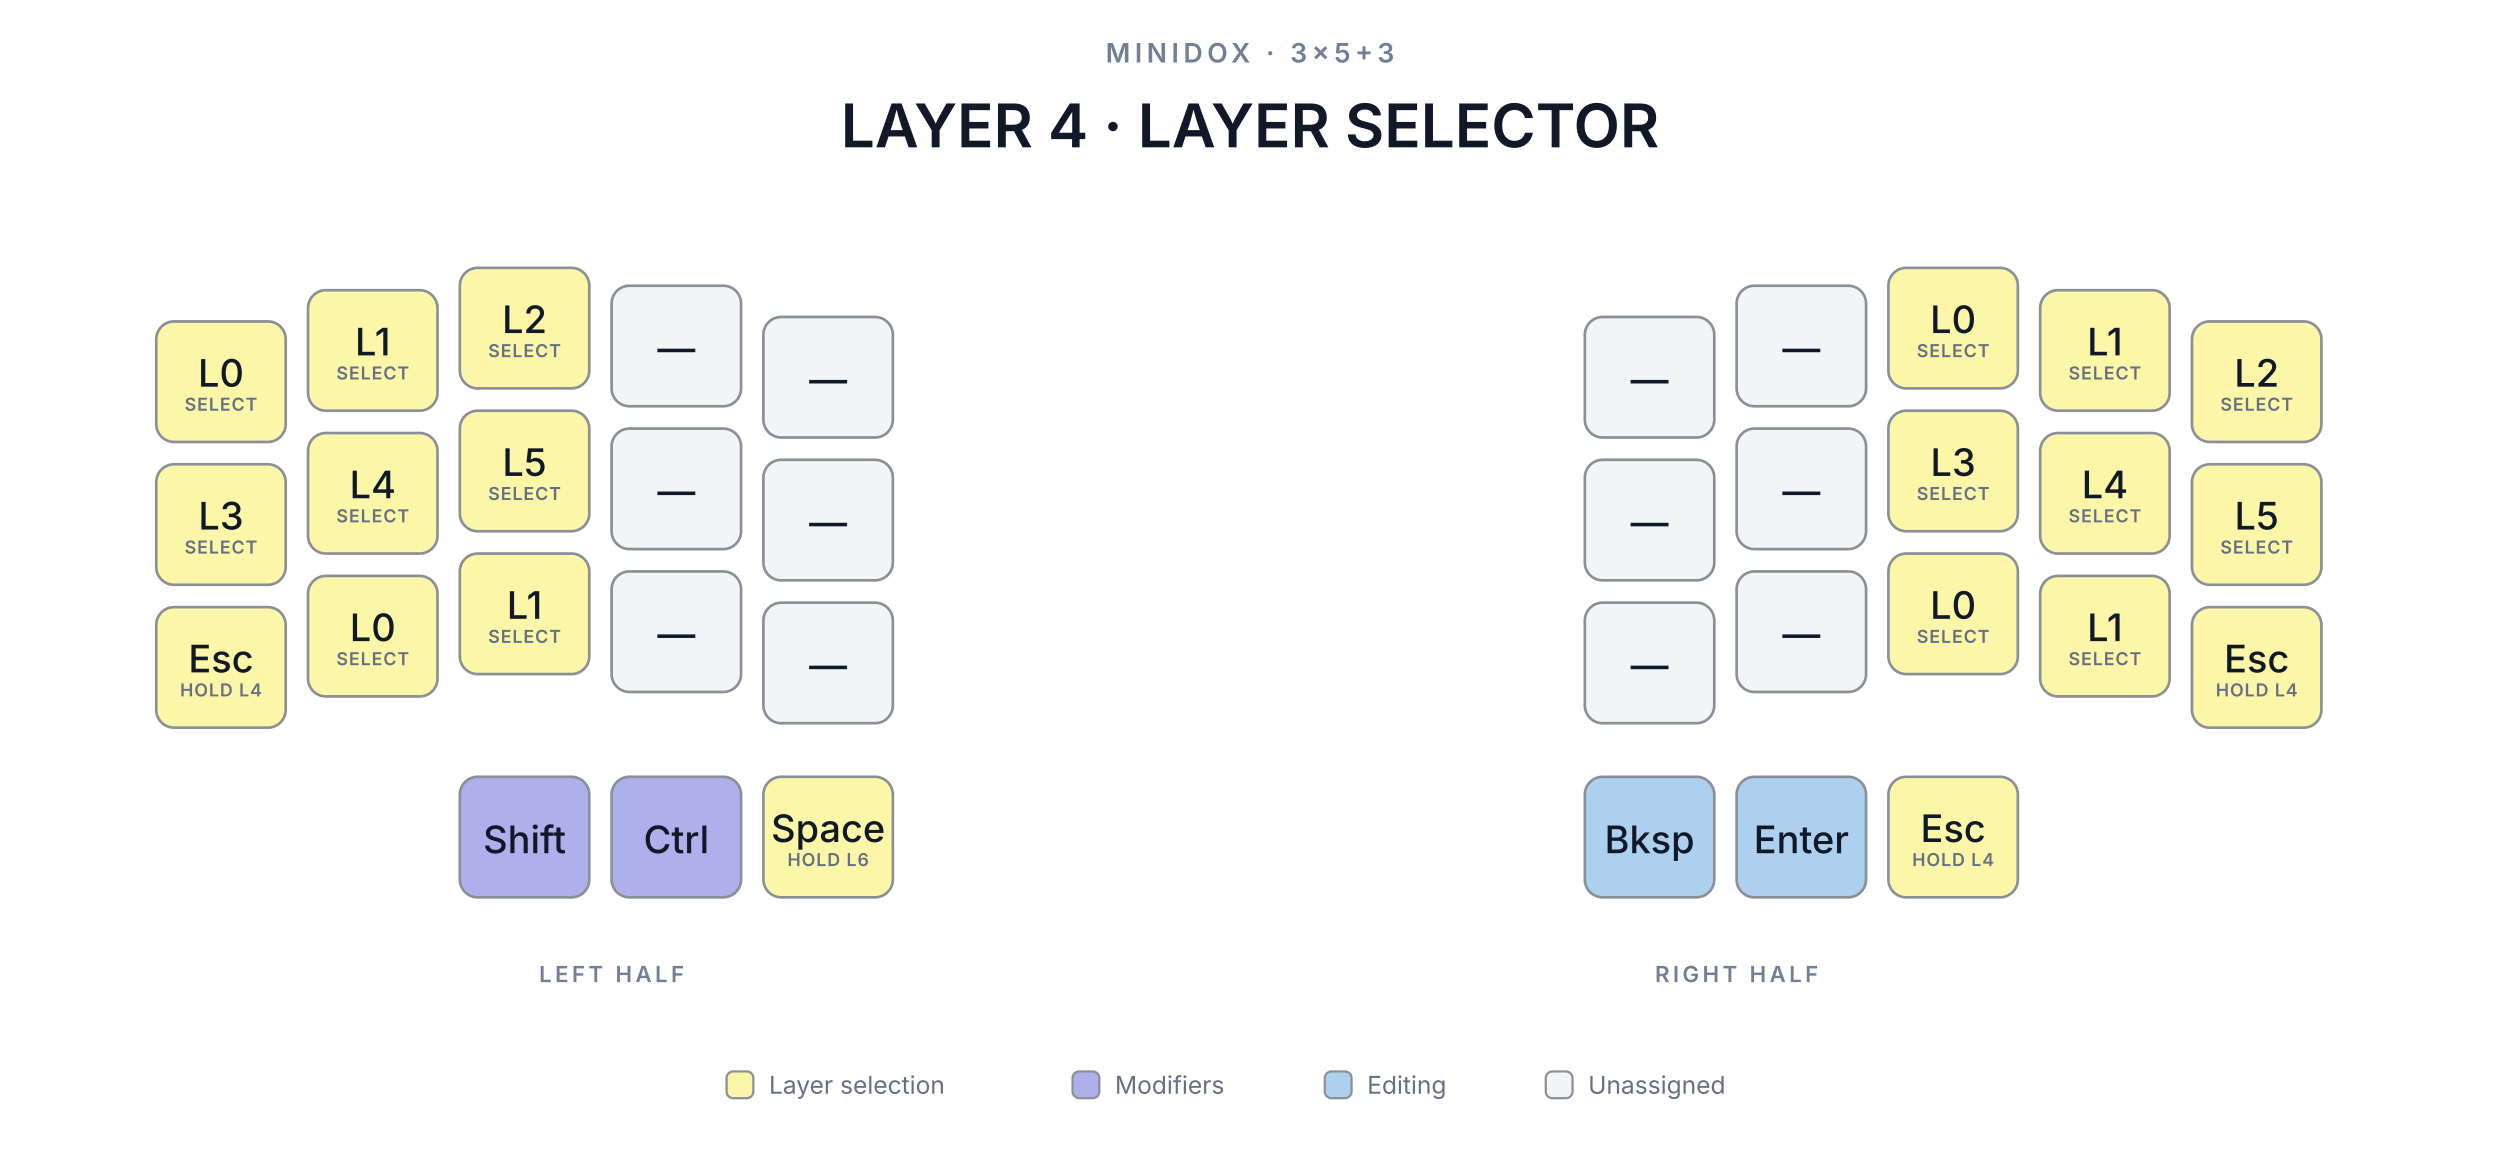
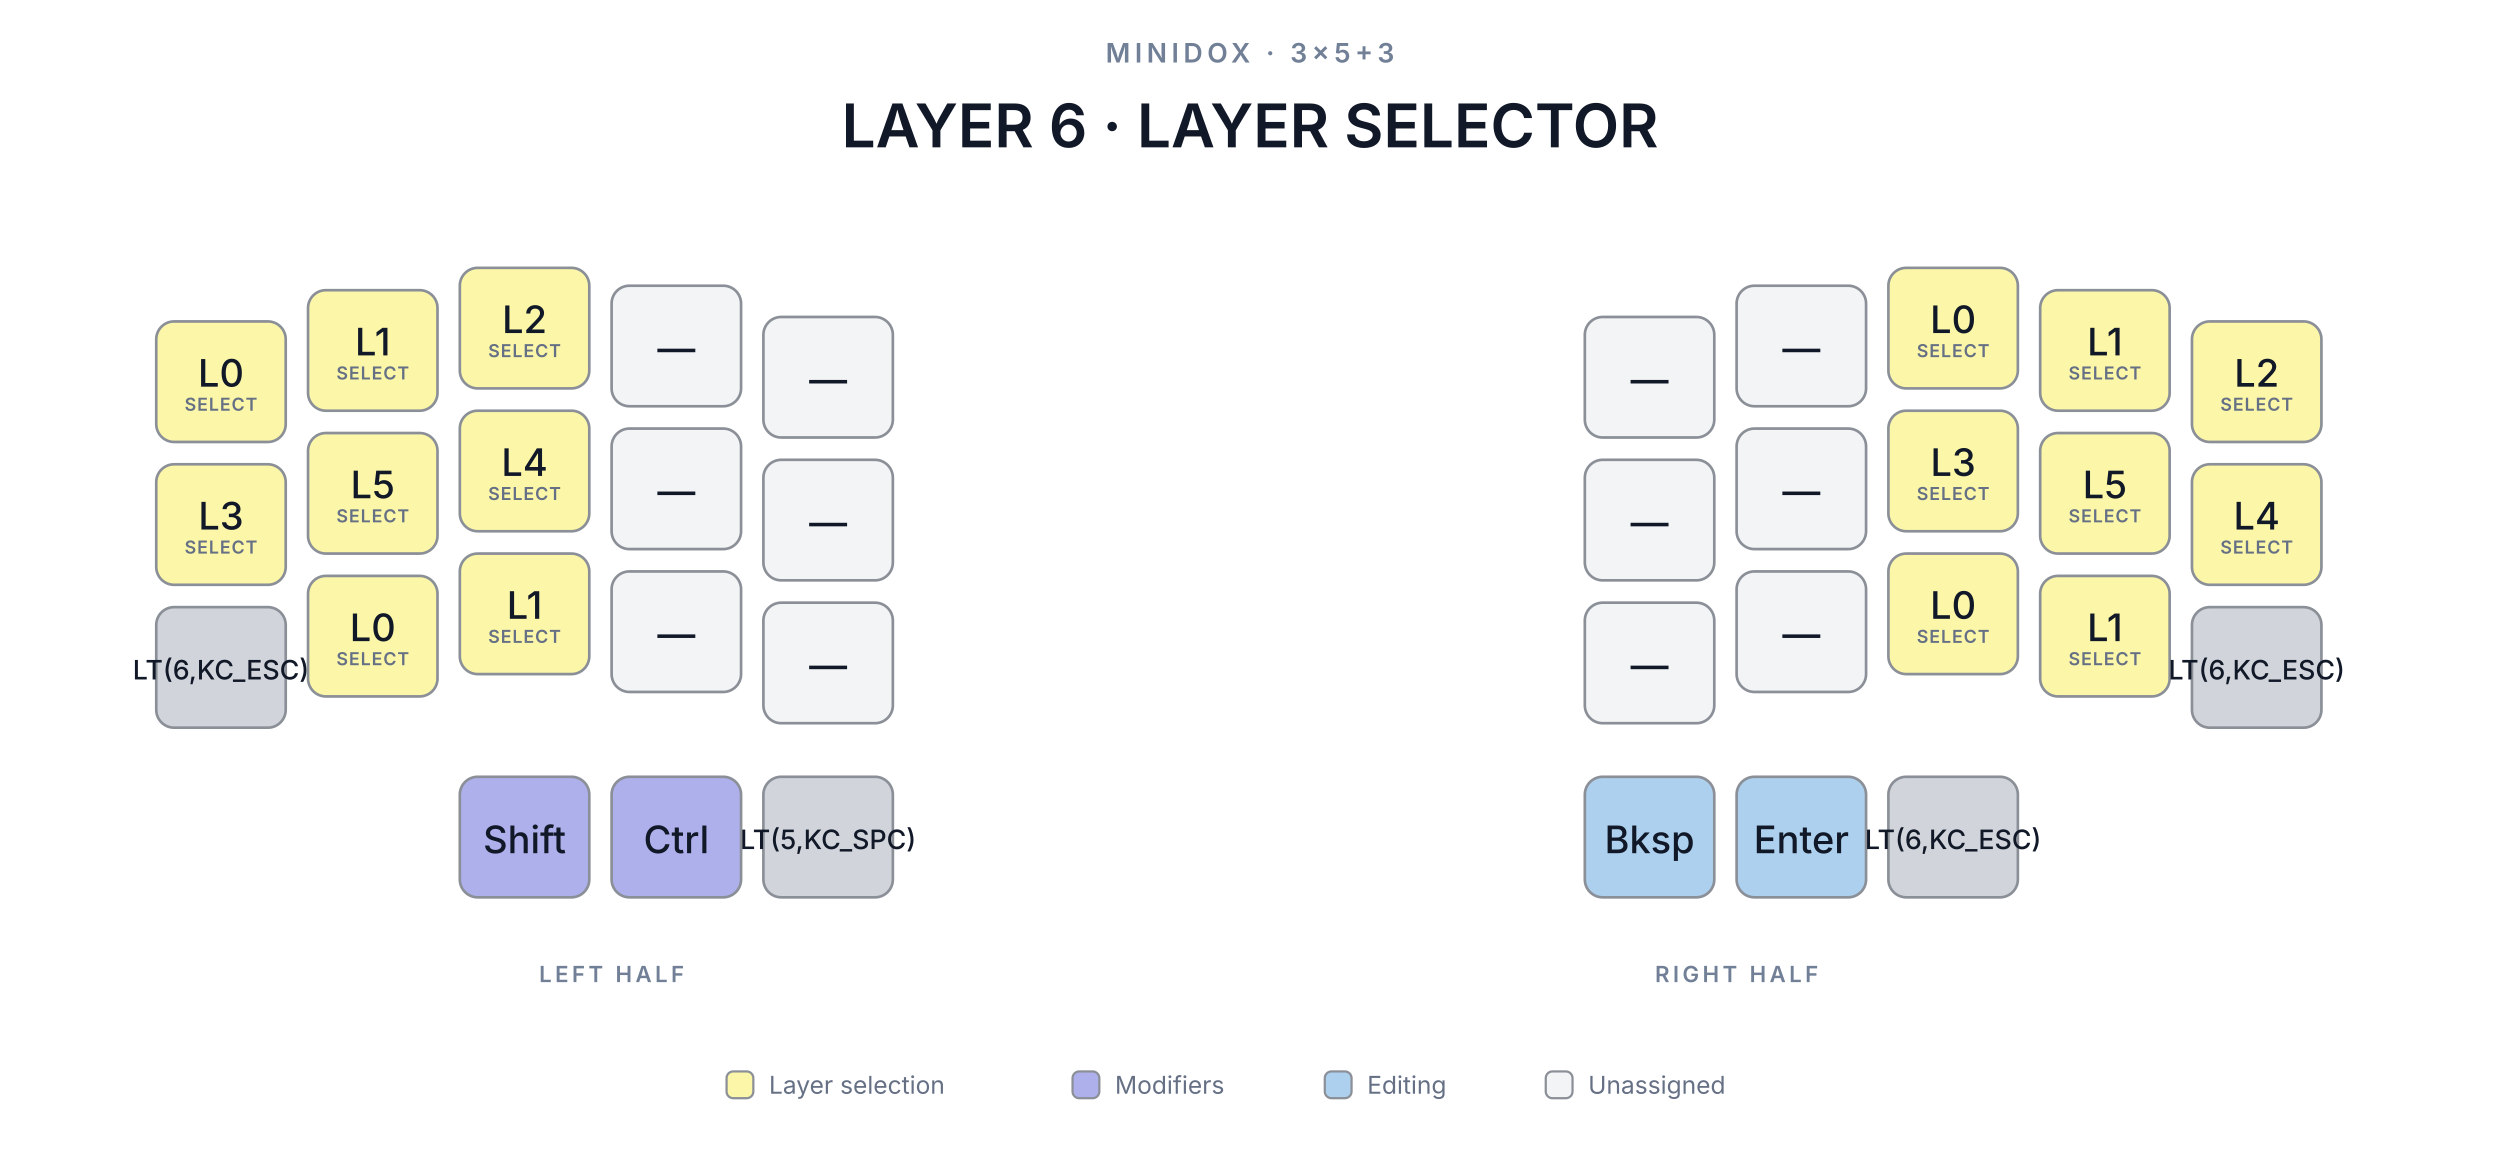
- <svg xmlns="http://www.w3.org/2000/svg" viewBox="0 0 1120 520" role="img" aria-labelledby="layer-4-title layer-4-description">
+ <svg xmlns="http://www.w3.org/2000/svg" viewBox="0 0 1120 520" role="img" aria-labelledby="layer-6-title layer-6-description">
  <style>
    text { font-family: Inter, ui-sans-serif, system-ui, -apple-system, BlinkMacSystemFont, "Segoe UI", sans-serif; fill: #111827; }
    .kicker { font-size: 12px; font-weight: 600; letter-spacing: 2px; text-anchor: middle; fill: #718096; }
    .title { font-size: 27px; font-weight: 600; text-anchor: middle; }
    .key-label { font-weight: 500; text-anchor: middle; dominant-baseline: middle; }
    .key-sub { font-size: 8px; font-weight: 600; letter-spacing: 0.4px; text-anchor: middle; fill: #667085; }
    .half-label { font-size: 10px; font-weight: 600; letter-spacing: 1.5px; text-anchor: middle; fill: #718096; }
    .legend-label { font-size: 11px; fill: #667085; }
  </style>
  <text x="560" y="28" class="kicker">MINIDOX · 3×5+3</text>
-   <text x="560" y="66" class="title">LAYER 4 · LAYER SELECTOR</text>
+   <text x="560" y="66" class="title">LAYER 6 · LAYER SELECTOR</text>
  <rect x="70" y="144" width="58" height="54" rx="8" fill="#fcf7a8" stroke="#8b8f97" stroke-width="1.2" />
  <text x="99.0" y="167.0" class="key-label" font-size="17">L0</text>
  <text x="99.0" y="184.0" class="key-sub">SELECT</text>
  <rect x="710" y="142" width="58" height="54" rx="8" fill="#f3f4f6" stroke="#8b8f97" stroke-width="1.2" />
  <text x="739.0" y="170.0" class="key-label" font-size="17">—</text>
  <rect x="138" y="130" width="58" height="54" rx="8" fill="#fcf7a8" stroke="#8b8f97" stroke-width="1.2" />
  <text x="167.0" y="153.0" class="key-label" font-size="17">L1</text>
  <text x="167.0" y="170.0" class="key-sub">SELECT</text>
  <rect x="778" y="128" width="58" height="54" rx="8" fill="#f3f4f6" stroke="#8b8f97" stroke-width="1.2" />
  <text x="807.0" y="156.0" class="key-label" font-size="17">—</text>
  <rect x="206" y="120" width="58" height="54" rx="8" fill="#fcf7a8" stroke="#8b8f97" stroke-width="1.2" />
  <text x="235.0" y="143.0" class="key-label" font-size="17">L2</text>
  <text x="235.0" y="160.0" class="key-sub">SELECT</text>
  <rect x="846" y="120" width="58" height="54" rx="8" fill="#fcf7a8" stroke="#8b8f97" stroke-width="1.2" />
  <text x="875.0" y="143.0" class="key-label" font-size="17">L0</text>
  <text x="875.0" y="160.0" class="key-sub">SELECT</text>
  <rect x="274" y="128" width="58" height="54" rx="8" fill="#f3f4f6" stroke="#8b8f97" stroke-width="1.2" />
  <text x="303.0" y="156.0" class="key-label" font-size="17">—</text>
  <rect x="914" y="130" width="58" height="54" rx="8" fill="#fcf7a8" stroke="#8b8f97" stroke-width="1.2" />
  <text x="943.0" y="153.0" class="key-label" font-size="17">L1</text>
  <text x="943.0" y="170.0" class="key-sub">SELECT</text>
  <rect x="342" y="142" width="58" height="54" rx="8" fill="#f3f4f6" stroke="#8b8f97" stroke-width="1.2" />
  <text x="371.0" y="170.0" class="key-label" font-size="17">—</text>
  <rect x="982" y="144" width="58" height="54" rx="8" fill="#fcf7a8" stroke="#8b8f97" stroke-width="1.2" />
  <text x="1011.0" y="167.0" class="key-label" font-size="17">L2</text>
  <text x="1011.0" y="184.0" class="key-sub">SELECT</text>
  <rect x="70" y="208" width="58" height="54" rx="8" fill="#fcf7a8" stroke="#8b8f97" stroke-width="1.2" />
  <text x="99.0" y="231.0" class="key-label" font-size="17">L3</text>
  <text x="99.0" y="248.0" class="key-sub">SELECT</text>
  <rect x="710" y="206" width="58" height="54" rx="8" fill="#f3f4f6" stroke="#8b8f97" stroke-width="1.2" />
  <text x="739.0" y="234.0" class="key-label" font-size="17">—</text>
  <rect x="138" y="194" width="58" height="54" rx="8" fill="#fcf7a8" stroke="#8b8f97" stroke-width="1.2" />
-   <text x="167.0" y="217.0" class="key-label" font-size="17">L4</text>
+   <text x="167.0" y="217.0" class="key-label" font-size="17">L5</text>
  <text x="167.0" y="234.0" class="key-sub">SELECT</text>
  <rect x="778" y="192" width="58" height="54" rx="8" fill="#f3f4f6" stroke="#8b8f97" stroke-width="1.2" />
  <text x="807.0" y="220.0" class="key-label" font-size="17">—</text>
  <rect x="206" y="184" width="58" height="54" rx="8" fill="#fcf7a8" stroke="#8b8f97" stroke-width="1.2" />
-   <text x="235.0" y="207.0" class="key-label" font-size="17">L5</text>
+   <text x="235.0" y="207.0" class="key-label" font-size="17">L4</text>
  <text x="235.0" y="224.0" class="key-sub">SELECT</text>
  <rect x="846" y="184" width="58" height="54" rx="8" fill="#fcf7a8" stroke="#8b8f97" stroke-width="1.2" />
  <text x="875.0" y="207.0" class="key-label" font-size="17">L3</text>
  <text x="875.0" y="224.0" class="key-sub">SELECT</text>
  <rect x="274" y="192" width="58" height="54" rx="8" fill="#f3f4f6" stroke="#8b8f97" stroke-width="1.2" />
  <text x="303.0" y="220.0" class="key-label" font-size="17">—</text>
  <rect x="914" y="194" width="58" height="54" rx="8" fill="#fcf7a8" stroke="#8b8f97" stroke-width="1.2" />
-   <text x="943.0" y="217.0" class="key-label" font-size="17">L4</text>
+   <text x="943.0" y="217.0" class="key-label" font-size="17">L5</text>
  <text x="943.0" y="234.0" class="key-sub">SELECT</text>
  <rect x="342" y="206" width="58" height="54" rx="8" fill="#f3f4f6" stroke="#8b8f97" stroke-width="1.2" />
  <text x="371.0" y="234.0" class="key-label" font-size="17">—</text>
  <rect x="982" y="208" width="58" height="54" rx="8" fill="#fcf7a8" stroke="#8b8f97" stroke-width="1.2" />
-   <text x="1011.0" y="231.0" class="key-label" font-size="17">L5</text>
+   <text x="1011.0" y="231.0" class="key-label" font-size="17">L4</text>
  <text x="1011.0" y="248.0" class="key-sub">SELECT</text>
-   <rect x="70" y="272" width="58" height="54" rx="8" fill="#fcf7a8" stroke="#8b8f97" stroke-width="1.2" />
-   <text x="99.0" y="295.0" class="key-label" font-size="17">Esc</text>
-   <text x="99.0" y="312.0" class="key-sub">HOLD L4</text>
+   <rect x="70" y="272" width="58" height="54" rx="8" fill="#d1d5db" stroke="#8b8f97" stroke-width="1.2" />
+   <text x="99.0" y="300.0" class="key-label" font-size="12">LT(6,KC_ESC)</text>
  <rect x="710" y="270" width="58" height="54" rx="8" fill="#f3f4f6" stroke="#8b8f97" stroke-width="1.2" />
  <text x="739.0" y="298.0" class="key-label" font-size="17">—</text>
  <rect x="138" y="258" width="58" height="54" rx="8" fill="#fcf7a8" stroke="#8b8f97" stroke-width="1.2" />
  <text x="167.0" y="281.0" class="key-label" font-size="17">L0</text>
  <text x="167.0" y="298.0" class="key-sub">SELECT</text>
  <rect x="778" y="256" width="58" height="54" rx="8" fill="#f3f4f6" stroke="#8b8f97" stroke-width="1.2" />
  <text x="807.0" y="284.0" class="key-label" font-size="17">—</text>
  <rect x="206" y="248" width="58" height="54" rx="8" fill="#fcf7a8" stroke="#8b8f97" stroke-width="1.2" />
  <text x="235.0" y="271.0" class="key-label" font-size="17">L1</text>
  <text x="235.0" y="288.0" class="key-sub">SELECT</text>
  <rect x="846" y="248" width="58" height="54" rx="8" fill="#fcf7a8" stroke="#8b8f97" stroke-width="1.2" />
  <text x="875.0" y="271.0" class="key-label" font-size="17">L0</text>
  <text x="875.0" y="288.0" class="key-sub">SELECT</text>
  <rect x="274" y="256" width="58" height="54" rx="8" fill="#f3f4f6" stroke="#8b8f97" stroke-width="1.2" />
  <text x="303.0" y="284.0" class="key-label" font-size="17">—</text>
  <rect x="914" y="258" width="58" height="54" rx="8" fill="#fcf7a8" stroke="#8b8f97" stroke-width="1.2" />
  <text x="943.0" y="281.0" class="key-label" font-size="17">L1</text>
  <text x="943.0" y="298.0" class="key-sub">SELECT</text>
  <rect x="342" y="270" width="58" height="54" rx="8" fill="#f3f4f6" stroke="#8b8f97" stroke-width="1.2" />
  <text x="371.0" y="298.0" class="key-label" font-size="17">—</text>
-   <rect x="982" y="272" width="58" height="54" rx="8" fill="#fcf7a8" stroke="#8b8f97" stroke-width="1.2" />
-   <text x="1011.0" y="295.0" class="key-label" font-size="17">Esc</text>
-   <text x="1011.0" y="312.0" class="key-sub">HOLD L4</text>
+   <rect x="982" y="272" width="58" height="54" rx="8" fill="#d1d5db" stroke="#8b8f97" stroke-width="1.2" />
+   <text x="1011.0" y="300.0" class="key-label" font-size="12">LT(6,KC_ESC)</text>
  <rect x="206" y="348" width="58" height="54" rx="8" fill="#aeb0ec" stroke="#8b8f97" stroke-width="1.2" />
  <text x="235.0" y="376.0" class="key-label" font-size="17">Shift</text>
  <rect x="274" y="348" width="58" height="54" rx="8" fill="#aeb0ec" stroke="#8b8f97" stroke-width="1.2" />
  <text x="303.0" y="376.0" class="key-label" font-size="17">Ctrl</text>
-   <rect x="342" y="348" width="58" height="54" rx="8" fill="#fcf7a8" stroke="#8b8f97" stroke-width="1.2" />
-   <text x="371.0" y="371.0" class="key-label" font-size="17">Space</text>
-   <text x="371.0" y="388.0" class="key-sub">HOLD L6</text>
+   <rect x="342" y="348" width="58" height="54" rx="8" fill="#d1d5db" stroke="#8b8f97" stroke-width="1.2" />
+   <text x="371.0" y="376.0" class="key-label" font-size="12">LT(5,KC_SPC)</text>
  <rect x="710" y="348" width="58" height="54" rx="8" fill="#acd0ed" stroke="#8b8f97" stroke-width="1.2" />
  <text x="739.0" y="376.0" class="key-label" font-size="17">Bksp</text>
  <rect x="778" y="348" width="58" height="54" rx="8" fill="#acd0ed" stroke="#8b8f97" stroke-width="1.2" />
  <text x="807.0" y="376.0" class="key-label" font-size="17">Enter</text>
-   <rect x="846" y="348" width="58" height="54" rx="8" fill="#fcf7a8" stroke="#8b8f97" stroke-width="1.2" />
-   <text x="875.0" y="371.0" class="key-label" font-size="17">Esc</text>
-   <text x="875.0" y="388.0" class="key-sub">HOLD L4</text>
+   <rect x="846" y="348" width="58" height="54" rx="8" fill="#d1d5db" stroke="#8b8f97" stroke-width="1.2" />
+   <text x="875.0" y="376.0" class="key-label" font-size="12">LT(6,KC_ESC)</text>
  <text x="274" y="440" class="half-label">LEFT HALF</text>
  <text x="778" y="440" class="half-label">RIGHT HALF</text>
  <rect x="325.5" y="480" width="12" height="12" rx="3" fill="#fcf7a8" stroke="#8b8f97" stroke-width="1" />
  <text x="344.5" y="490" class="legend-label">Layer selection</text>
  <rect x="480.5" y="480" width="12" height="12" rx="3" fill="#aeb0ec" stroke="#8b8f97" stroke-width="1" />
  <text x="499.5" y="490" class="legend-label">Modifiers</text>
  <rect x="593.5" y="480" width="12" height="12" rx="3" fill="#acd0ed" stroke="#8b8f97" stroke-width="1" />
  <text x="612.5" y="490" class="legend-label">Editing</text>
  <rect x="692.5" y="480" width="12" height="12" rx="3" fill="#f3f4f6" stroke="#8b8f97" stroke-width="1" />
  <text x="711.5" y="490" class="legend-label">Unassigned</text>
</svg>
